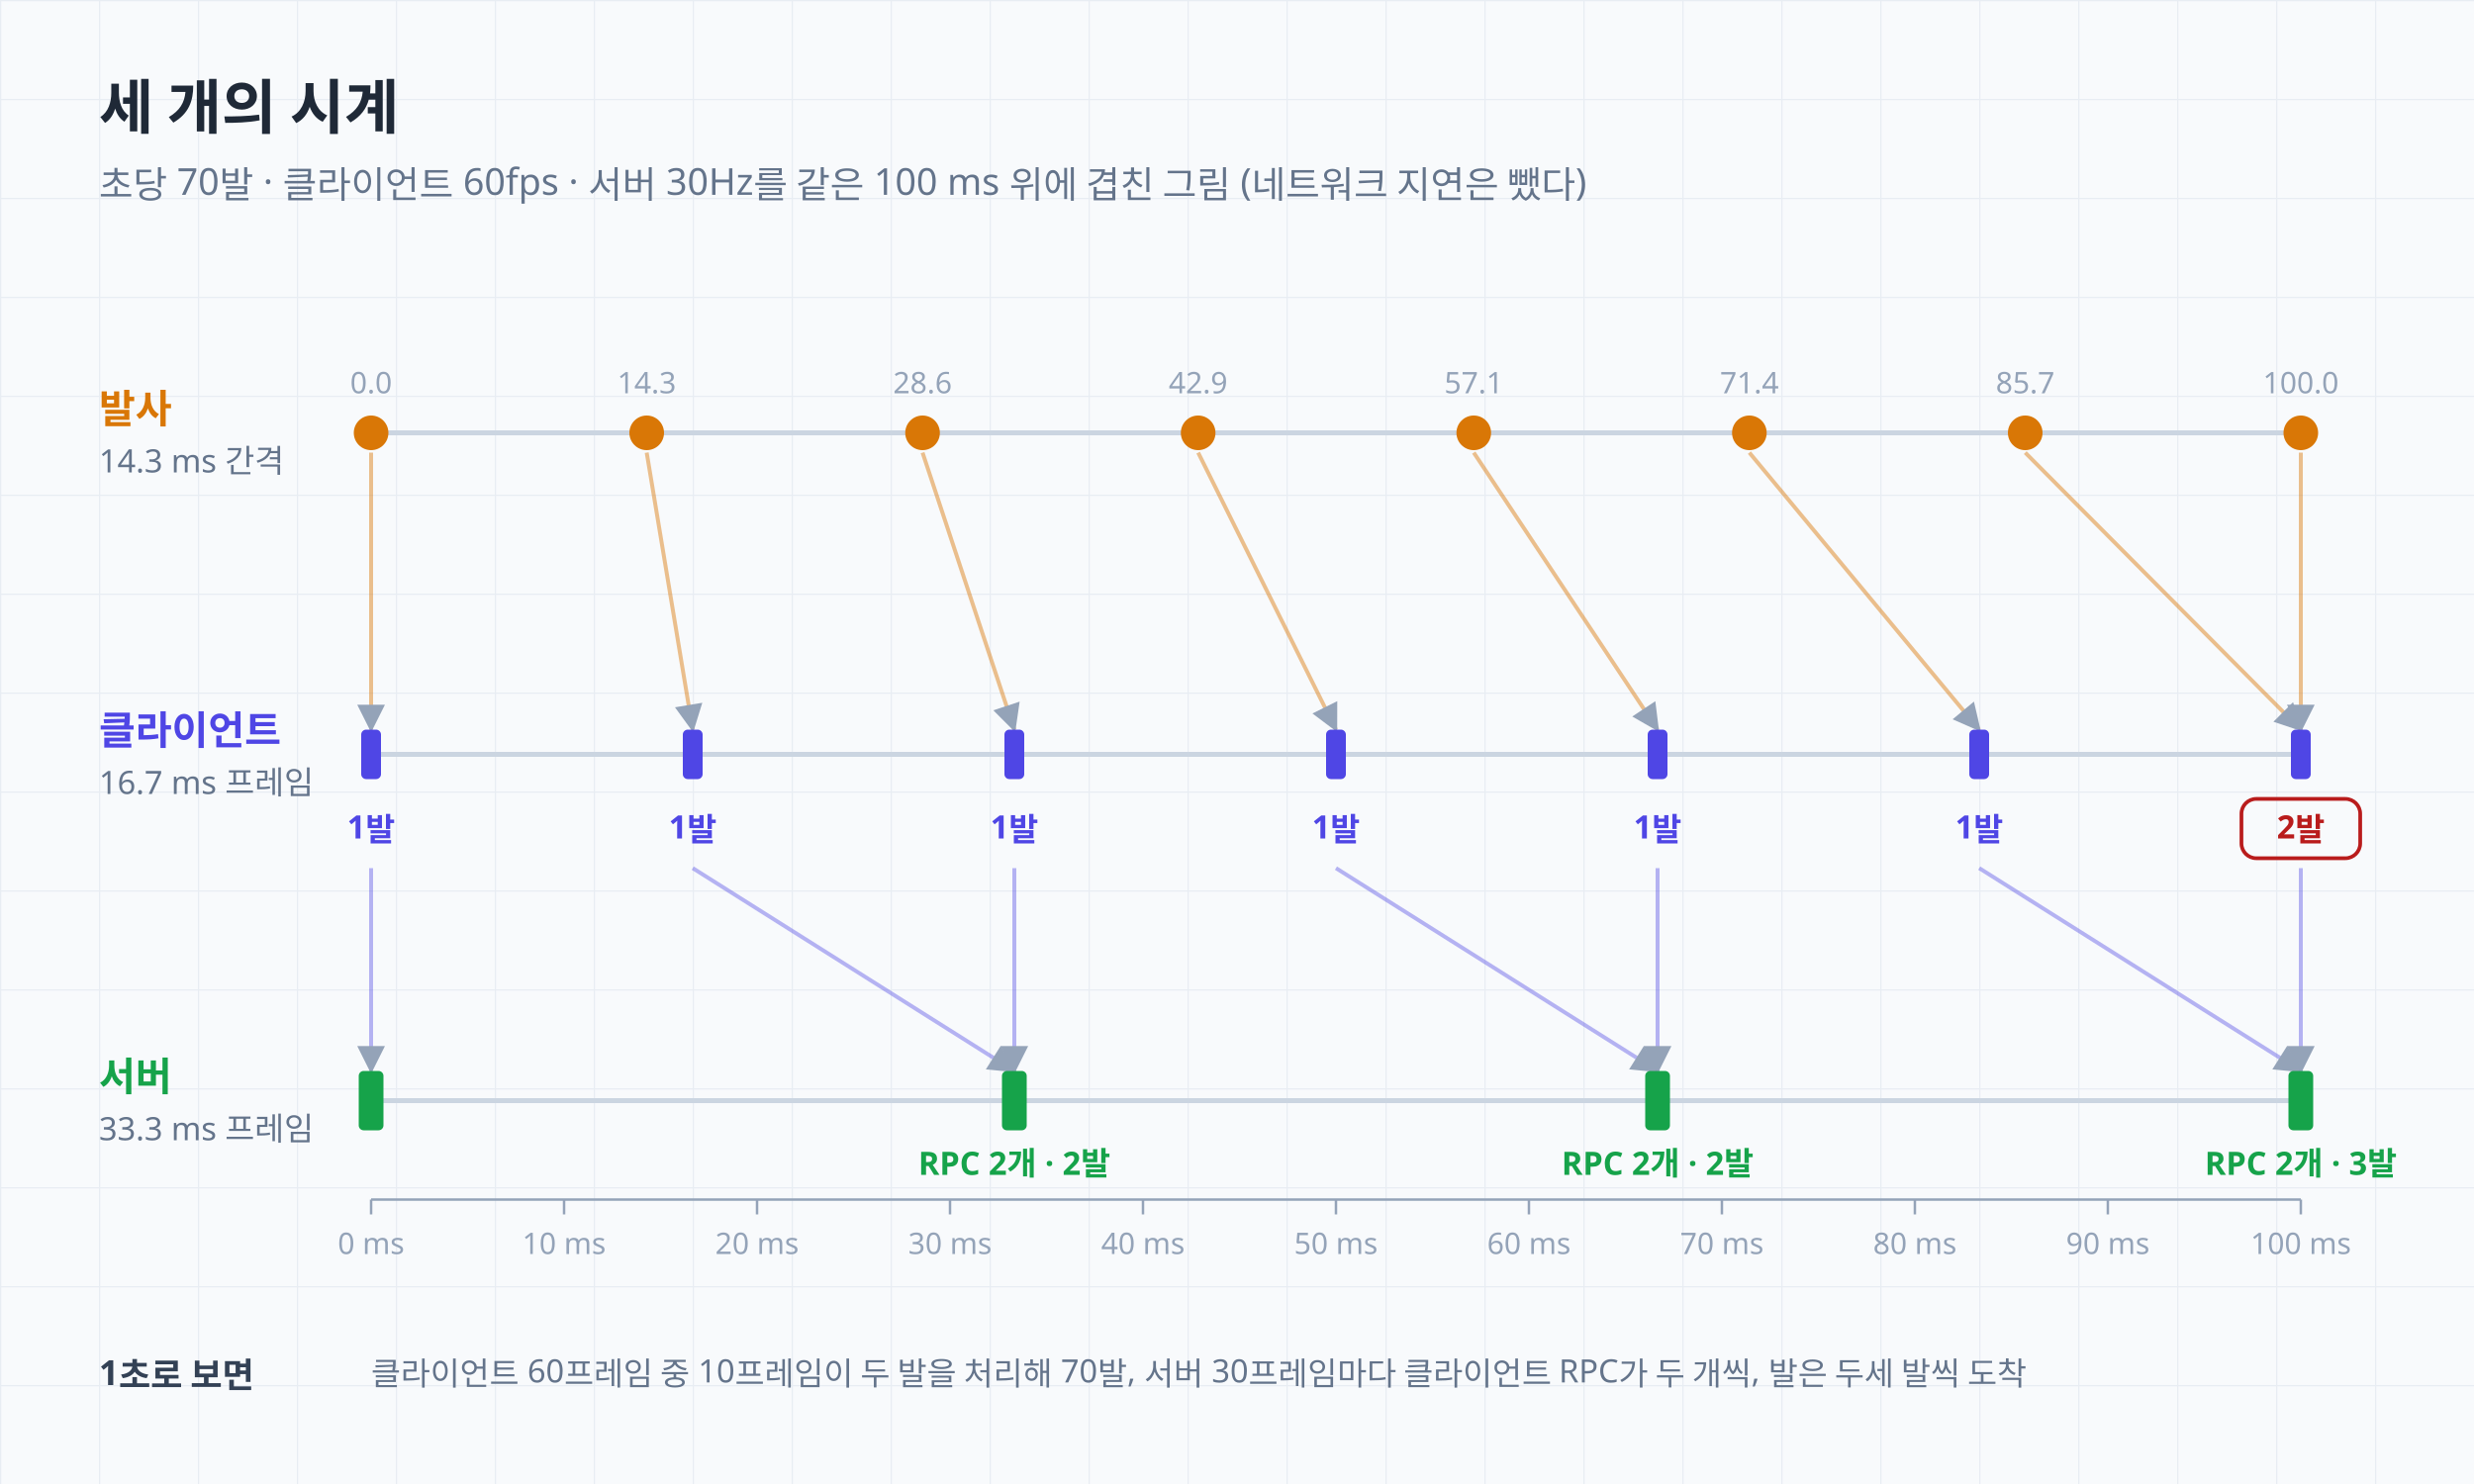
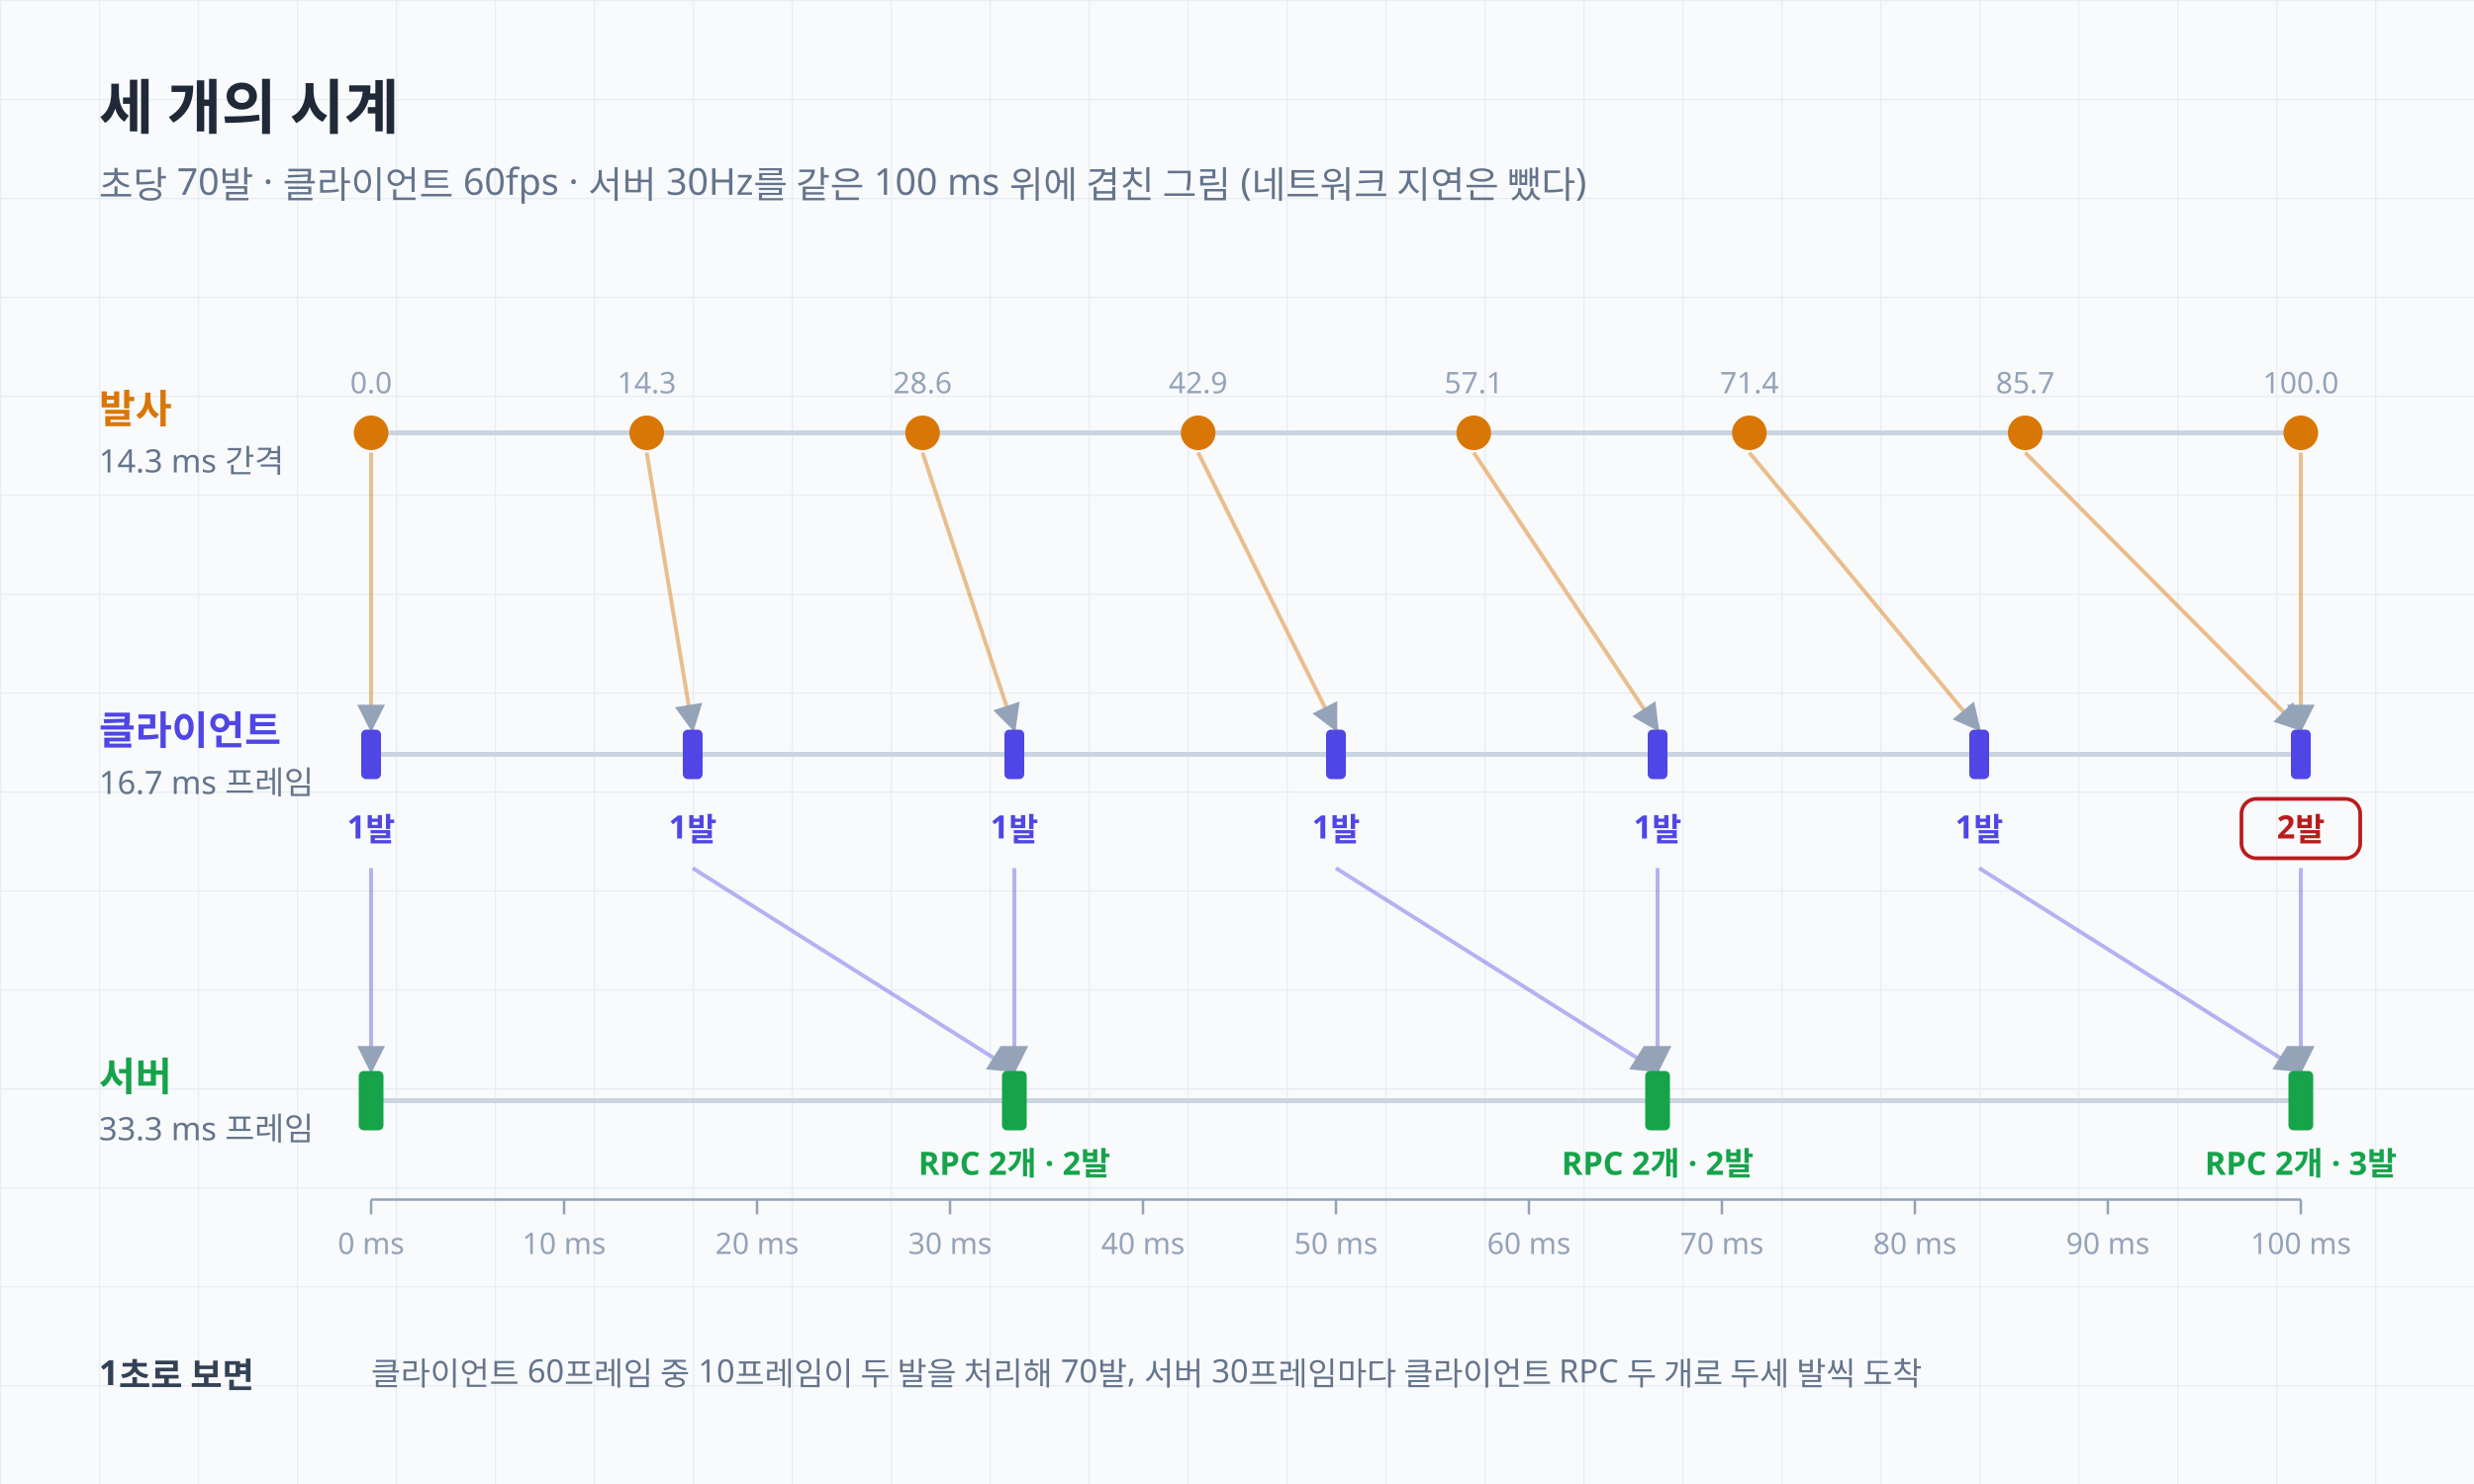
<svg xmlns="http://www.w3.org/2000/svg" viewBox="0 0 1000 600" width="1000" height="600" role="img" lang="ko" aria-labelledby="t d">
  <defs>
    <pattern id="grid" width="40" height="40" patternUnits="userSpaceOnUse">
      <path d="M40 0H0V40" fill="none" stroke="#e8edf3" stroke-width="1" />
    </pattern>
    <marker id="arr" viewBox="0 0 10 10" refX="9" refY="5" markerWidth="7" markerHeight="7" orient="auto">
      <path d="M0 0L10 5L0 10z" fill="#94a3b8" />
    </marker>
    <style>
text{font-family:Pretendard,'Apple SD Gothic Neo','Malgun Gothic','Noto Sans KR',sans-serif;fill:#1f2937}
.title{font-size:24px;font-weight:700}
.sub{font-size:15px;fill:#64748b}
.lane{font-size:16px;font-weight:700}
.lanesub{font-size:13px;fill:#64748b}
.mono{font-family:'JetBrains Mono',Consolas,'SFMono-Regular',Menlo,monospace}
.tick{font-size:12px;fill:#94a3b8;text-anchor:middle}
.cnt{font-size:13px;font-weight:700;text-anchor:middle}
.note{font-size:13px;fill:#64748b}
.big{font-size:28px;font-weight:800;text-anchor:middle}
.cap{font-size:14px;font-weight:700;fill:#334155}
</style>
  </defs>
  <rect width="1000" height="600" fill="#f8fafc" />
  <rect width="1000" height="600" fill="url(#grid)" />
  <text x="40" y="52" class="title">세 개의 시계</text>
  <text x="40" y="80" class="sub">초당 70발 · 클라이언트 60fps · 서버 30Hz를 같은 100 ms 위에 겹친 그림 (네트워크 지연은 뺐다)</text>
  <line x1="150" y1="175" x2="930" y2="175" stroke="#cbd5e1" stroke-width="2" />
  <text x="40" y="171" class="lane" fill="#d97706" style="fill:#d97706">발사</text>
  <text x="40" y="191" class="lanesub">14.3 ms 간격</text>
  <line x1="150" y1="305" x2="930" y2="305" stroke="#cbd5e1" stroke-width="2" />
  <text x="40" y="301" class="lane" fill="#4f46e5" style="fill:#4f46e5">클라이언트</text>
  <text x="40" y="321" class="lanesub">16.7 ms 프레임</text>
  <line x1="150" y1="445" x2="930" y2="445" stroke="#cbd5e1" stroke-width="2" />
  <text x="40" y="441" class="lane" fill="#16a34a" style="fill:#16a34a">서버</text>
  <text x="40" y="461" class="lanesub">33.3 ms 프레임</text>
  <line x1="150.0" y1="485" x2="150.0" y2="491" stroke="#94a3b8" />
  <text x="150.0" y="507" class="tick">0 ms</text>
  <line x1="228.0" y1="485" x2="228.0" y2="491" stroke="#94a3b8" />
  <text x="228.0" y="507" class="tick">10 ms</text>
  <line x1="306.0" y1="485" x2="306.0" y2="491" stroke="#94a3b8" />
  <text x="306.0" y="507" class="tick">20 ms</text>
  <line x1="384.0" y1="485" x2="384.0" y2="491" stroke="#94a3b8" />
  <text x="384.0" y="507" class="tick">30 ms</text>
  <line x1="462.0" y1="485" x2="462.0" y2="491" stroke="#94a3b8" />
  <text x="462.0" y="507" class="tick">40 ms</text>
  <line x1="540.0" y1="485" x2="540.0" y2="491" stroke="#94a3b8" />
  <text x="540.0" y="507" class="tick">50 ms</text>
  <line x1="618.0" y1="485" x2="618.0" y2="491" stroke="#94a3b8" />
  <text x="618.0" y="507" class="tick">60 ms</text>
  <line x1="696.0" y1="485" x2="696.0" y2="491" stroke="#94a3b8" />
  <text x="696.0" y="507" class="tick">70 ms</text>
  <line x1="774.0" y1="485" x2="774.0" y2="491" stroke="#94a3b8" />
  <text x="774.0" y="507" class="tick">80 ms</text>
  <line x1="852.0" y1="485" x2="852.0" y2="491" stroke="#94a3b8" />
  <text x="852.0" y="507" class="tick">90 ms</text>
  <line x1="930.0" y1="485" x2="930.0" y2="491" stroke="#94a3b8" />
  <text x="930.0" y="507" class="tick">100 ms</text>
  <line x1="150" y1="485" x2="930" y2="485" stroke="#94a3b8" />
  <line x1="150.0" y1="183" x2="150.0" y2="295" stroke="#d97706" stroke-opacity=".45" stroke-width="1.6" marker-end="url(#arr)" />
  <line x1="261.4" y1="183" x2="280.0" y2="295" stroke="#d97706" stroke-opacity=".45" stroke-width="1.6" marker-end="url(#arr)" />
  <line x1="372.9" y1="183" x2="410.0" y2="295" stroke="#d97706" stroke-opacity=".45" stroke-width="1.6" marker-end="url(#arr)" />
  <line x1="484.3" y1="183" x2="540.0" y2="295" stroke="#d97706" stroke-opacity=".45" stroke-width="1.6" marker-end="url(#arr)" />
  <line x1="595.7" y1="183" x2="670.0" y2="295" stroke="#d97706" stroke-opacity=".45" stroke-width="1.6" marker-end="url(#arr)" />
  <line x1="707.1" y1="183" x2="800.0" y2="295" stroke="#d97706" stroke-opacity=".45" stroke-width="1.6" marker-end="url(#arr)" />
  <line x1="818.6" y1="183" x2="930.0" y2="295" stroke="#d97706" stroke-opacity=".45" stroke-width="1.6" marker-end="url(#arr)" />
  <line x1="930.0" y1="183" x2="930.0" y2="295" stroke="#d97706" stroke-opacity=".45" stroke-width="1.6" marker-end="url(#arr)" />
  <line x1="150.0" y1="351" x2="150.0" y2="433" stroke="#4f46e5" stroke-opacity=".4" stroke-width="1.6" marker-end="url(#arr)" />
  <line x1="280.0" y1="351" x2="410.0" y2="433" stroke="#4f46e5" stroke-opacity=".4" stroke-width="1.6" marker-end="url(#arr)" />
  <line x1="410.0" y1="351" x2="410.0" y2="433" stroke="#4f46e5" stroke-opacity=".4" stroke-width="1.6" marker-end="url(#arr)" />
  <line x1="540.0" y1="351" x2="670.0" y2="433" stroke="#4f46e5" stroke-opacity=".4" stroke-width="1.6" marker-end="url(#arr)" />
  <line x1="670.0" y1="351" x2="670.0" y2="433" stroke="#4f46e5" stroke-opacity=".4" stroke-width="1.6" marker-end="url(#arr)" />
  <line x1="800.0" y1="351" x2="930.0" y2="433" stroke="#4f46e5" stroke-opacity=".4" stroke-width="1.6" marker-end="url(#arr)" />
  <line x1="930.0" y1="351" x2="930.0" y2="433" stroke="#4f46e5" stroke-opacity=".4" stroke-width="1.6" marker-end="url(#arr)" />
  <circle cx="150.0" cy="175" r="7" fill="#d97706" />
  <text x="150.0" y="159" class="tick">0.0</text>
  <circle cx="261.4" cy="175" r="7" fill="#d97706" />
  <text x="261.4" y="159" class="tick">14.3</text>
  <circle cx="372.9" cy="175" r="7" fill="#d97706" />
  <text x="372.9" y="159" class="tick">28.6</text>
  <circle cx="484.3" cy="175" r="7" fill="#d97706" />
  <text x="484.3" y="159" class="tick">42.9</text>
  <circle cx="595.7" cy="175" r="7" fill="#d97706" />
  <text x="595.7" y="159" class="tick">57.1</text>
  <circle cx="707.1" cy="175" r="7" fill="#d97706" />
  <text x="707.1" y="159" class="tick">71.4</text>
  <circle cx="818.6" cy="175" r="7" fill="#d97706" />
  <text x="818.6" y="159" class="tick">85.7</text>
  <circle cx="930.0" cy="175" r="7" fill="#d97706" />
  <text x="930.0" y="159" class="tick">100.0</text>
  <rect x="146.0" y="295" width="8" height="20" rx="2" fill="#4f46e5" />
  <text x="150.0" y="339" class="cnt" style="fill:#4f46e5">1발</text>
  <rect x="276.0" y="295" width="8" height="20" rx="2" fill="#4f46e5" />
  <text x="280.0" y="339" class="cnt" style="fill:#4f46e5">1발</text>
  <rect x="406.0" y="295" width="8" height="20" rx="2" fill="#4f46e5" />
  <text x="410.0" y="339" class="cnt" style="fill:#4f46e5">1발</text>
  <rect x="536.0" y="295" width="8" height="20" rx="2" fill="#4f46e5" />
  <text x="540.0" y="339" class="cnt" style="fill:#4f46e5">1발</text>
  <rect x="666.0" y="295" width="8" height="20" rx="2" fill="#4f46e5" />
  <text x="670.0" y="339" class="cnt" style="fill:#4f46e5">1발</text>
  <rect x="796.0" y="295" width="8" height="20" rx="2" fill="#4f46e5" />
  <text x="800.0" y="339" class="cnt" style="fill:#4f46e5">1발</text>
  <rect x="926.0" y="295" width="8" height="20" rx="2" fill="#4f46e5" />
  <text x="930.0" y="339" class="cnt" style="fill:#b91c1c">2발</text>
  <rect x="906.0" y="323" width="48" height="24" rx="6" fill="none" stroke="#b91c1c" stroke-width="1.5" />
  <rect x="145.0" y="433" width="10" height="24" rx="2" fill="#16a34a" />
  <rect x="405.0" y="433" width="10" height="24" rx="2" fill="#16a34a" />
  <text x="410.0" y="475" class="cnt" style="fill:#16a34a">RPC 2개 · 2발</text>
  <rect x="665.0" y="433" width="10" height="24" rx="2" fill="#16a34a" />
  <text x="670.0" y="475" class="cnt" style="fill:#16a34a">RPC 2개 · 2발</text>
  <rect x="925.0" y="433" width="10" height="24" rx="2" fill="#16a34a" />
  <text x="930.0" y="475" class="cnt" style="fill:#16a34a">RPC 2개 · 3발</text>
  <text x="40" y="560" class="cap">1초로 보면</text>
-   <text x="150" y="560" class="note">클라이언트 60프레임 중 10프레임이 두 발을 처리해 70발, 서버 30프레임마다 클라이언트 RPC가 두 개씩, 발은 두세 발씩 도착</text>
+   <text x="150" y="560" class="note">클라이언트 60프레임 중 10프레임이 두 발을 처리해 70발, 서버 30프레임마다 클라이언트 RPC 두 개로 두세 발씩 도착</text>
</svg>
